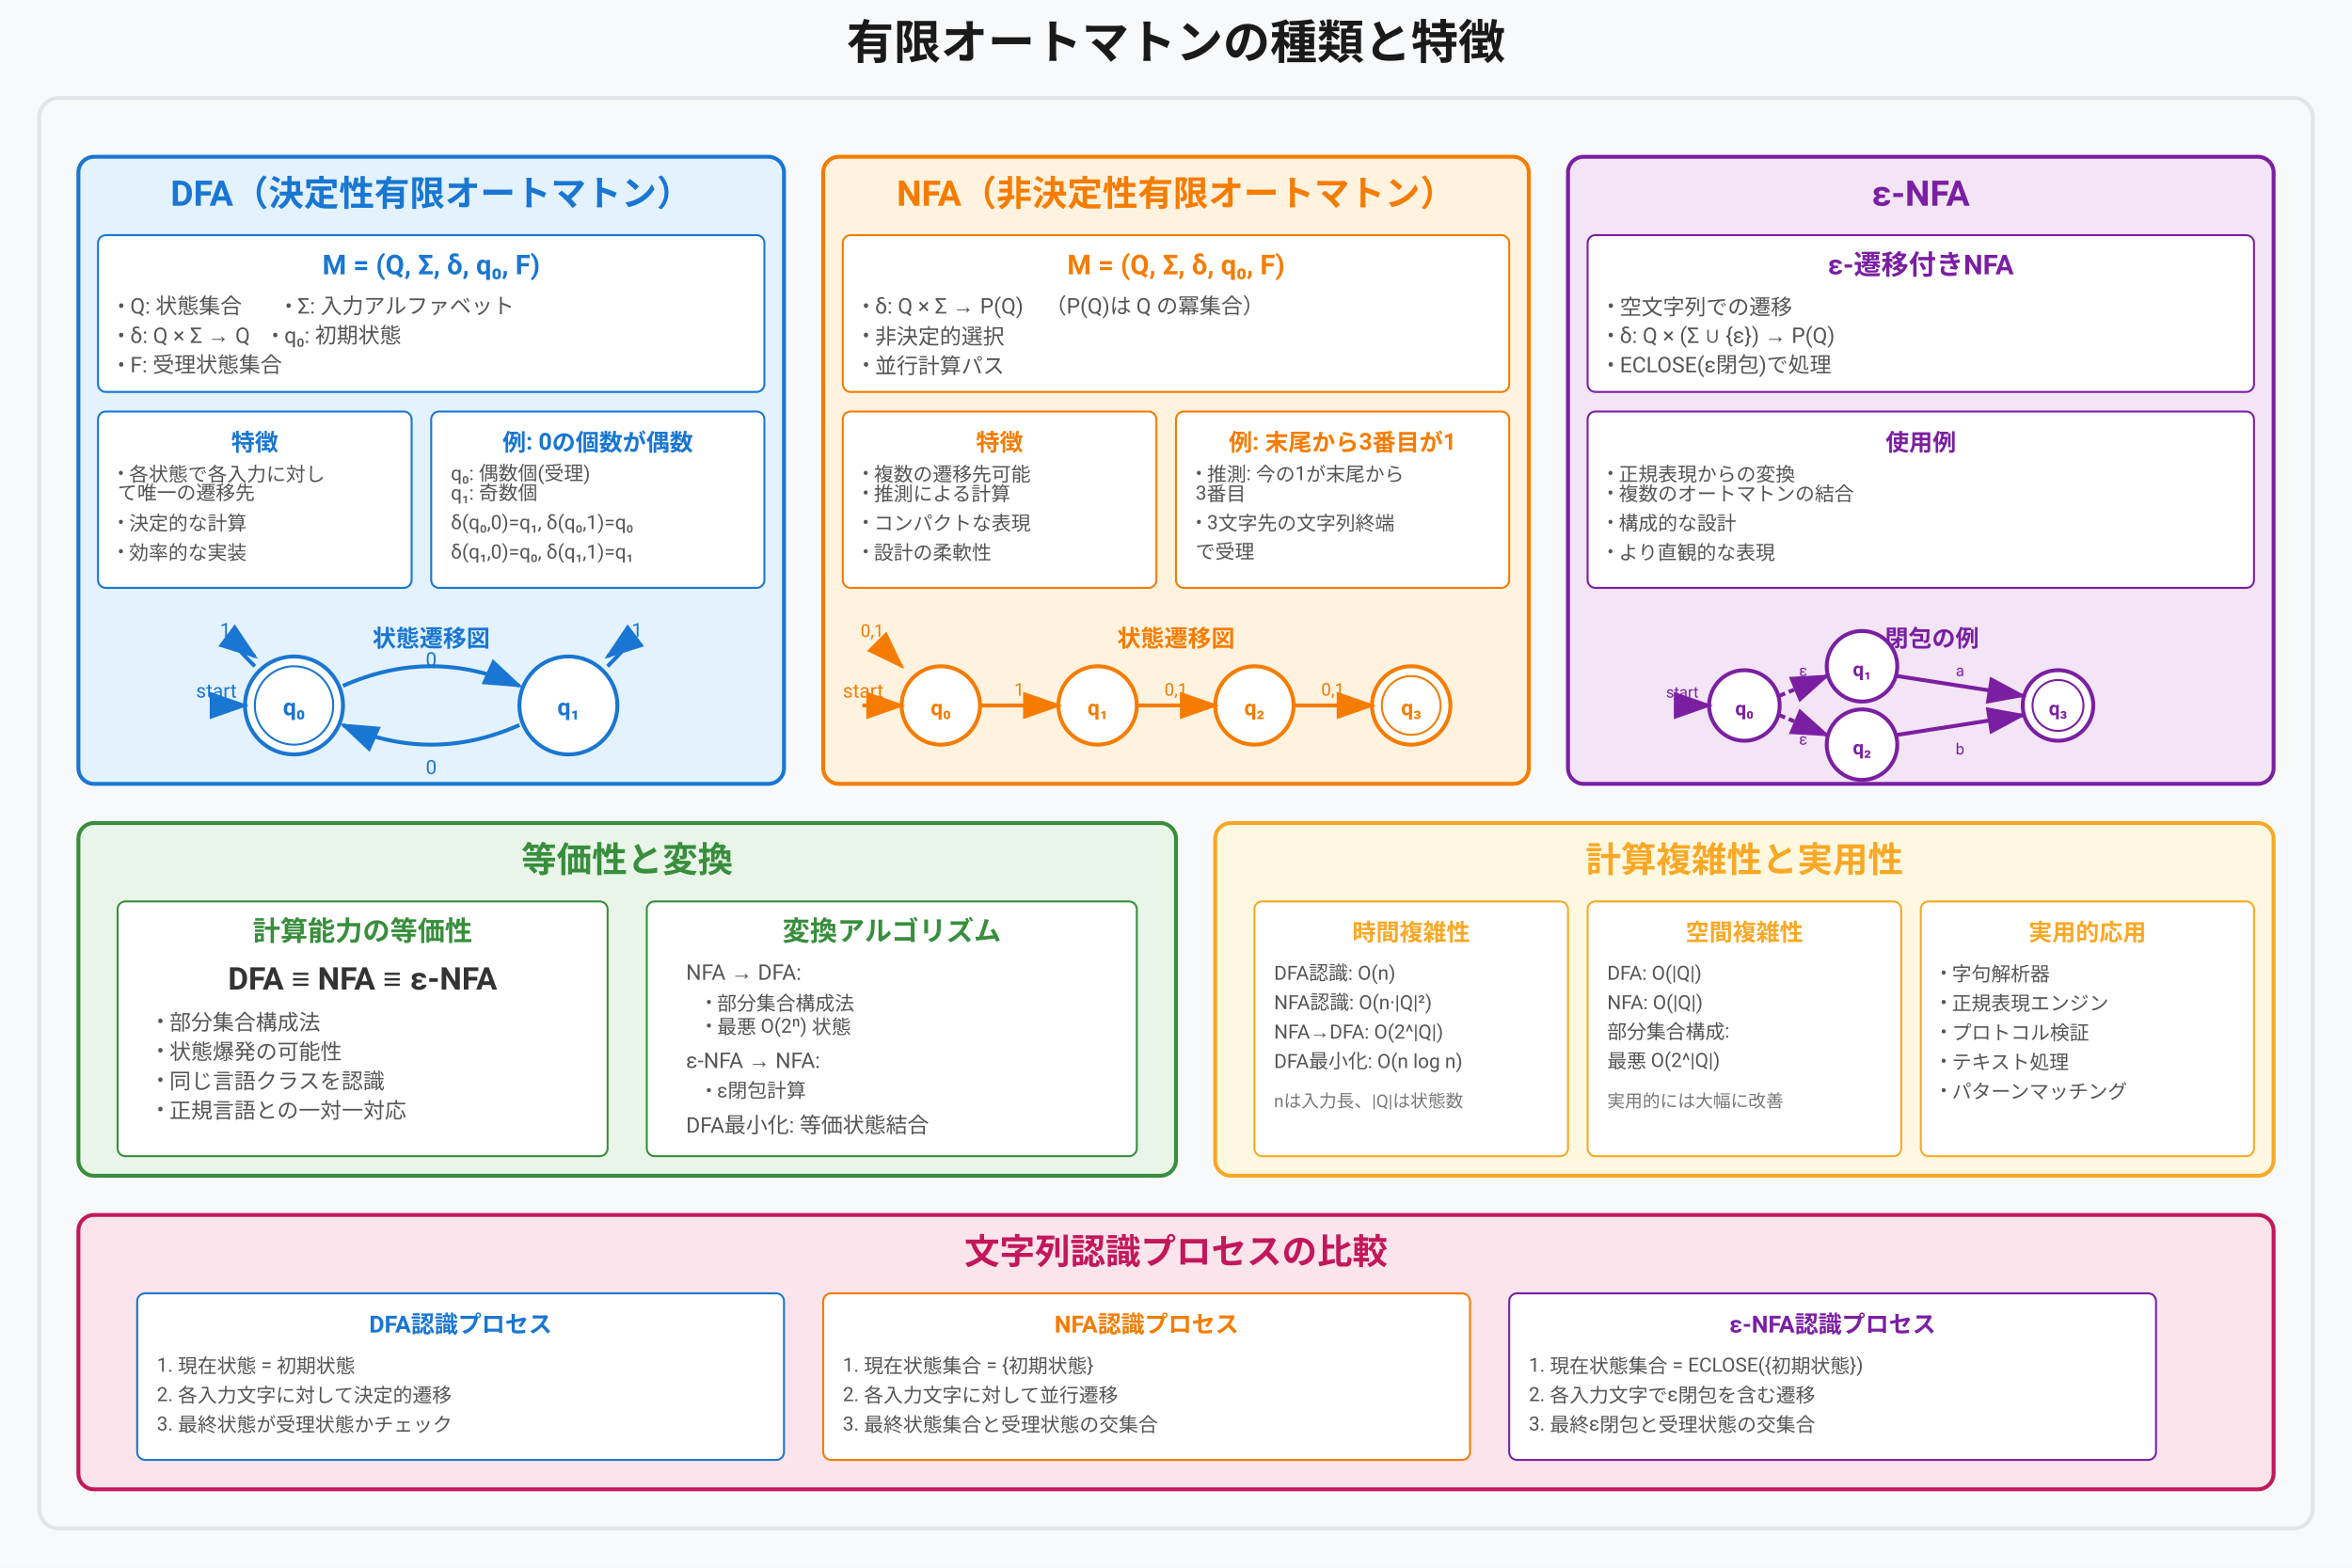
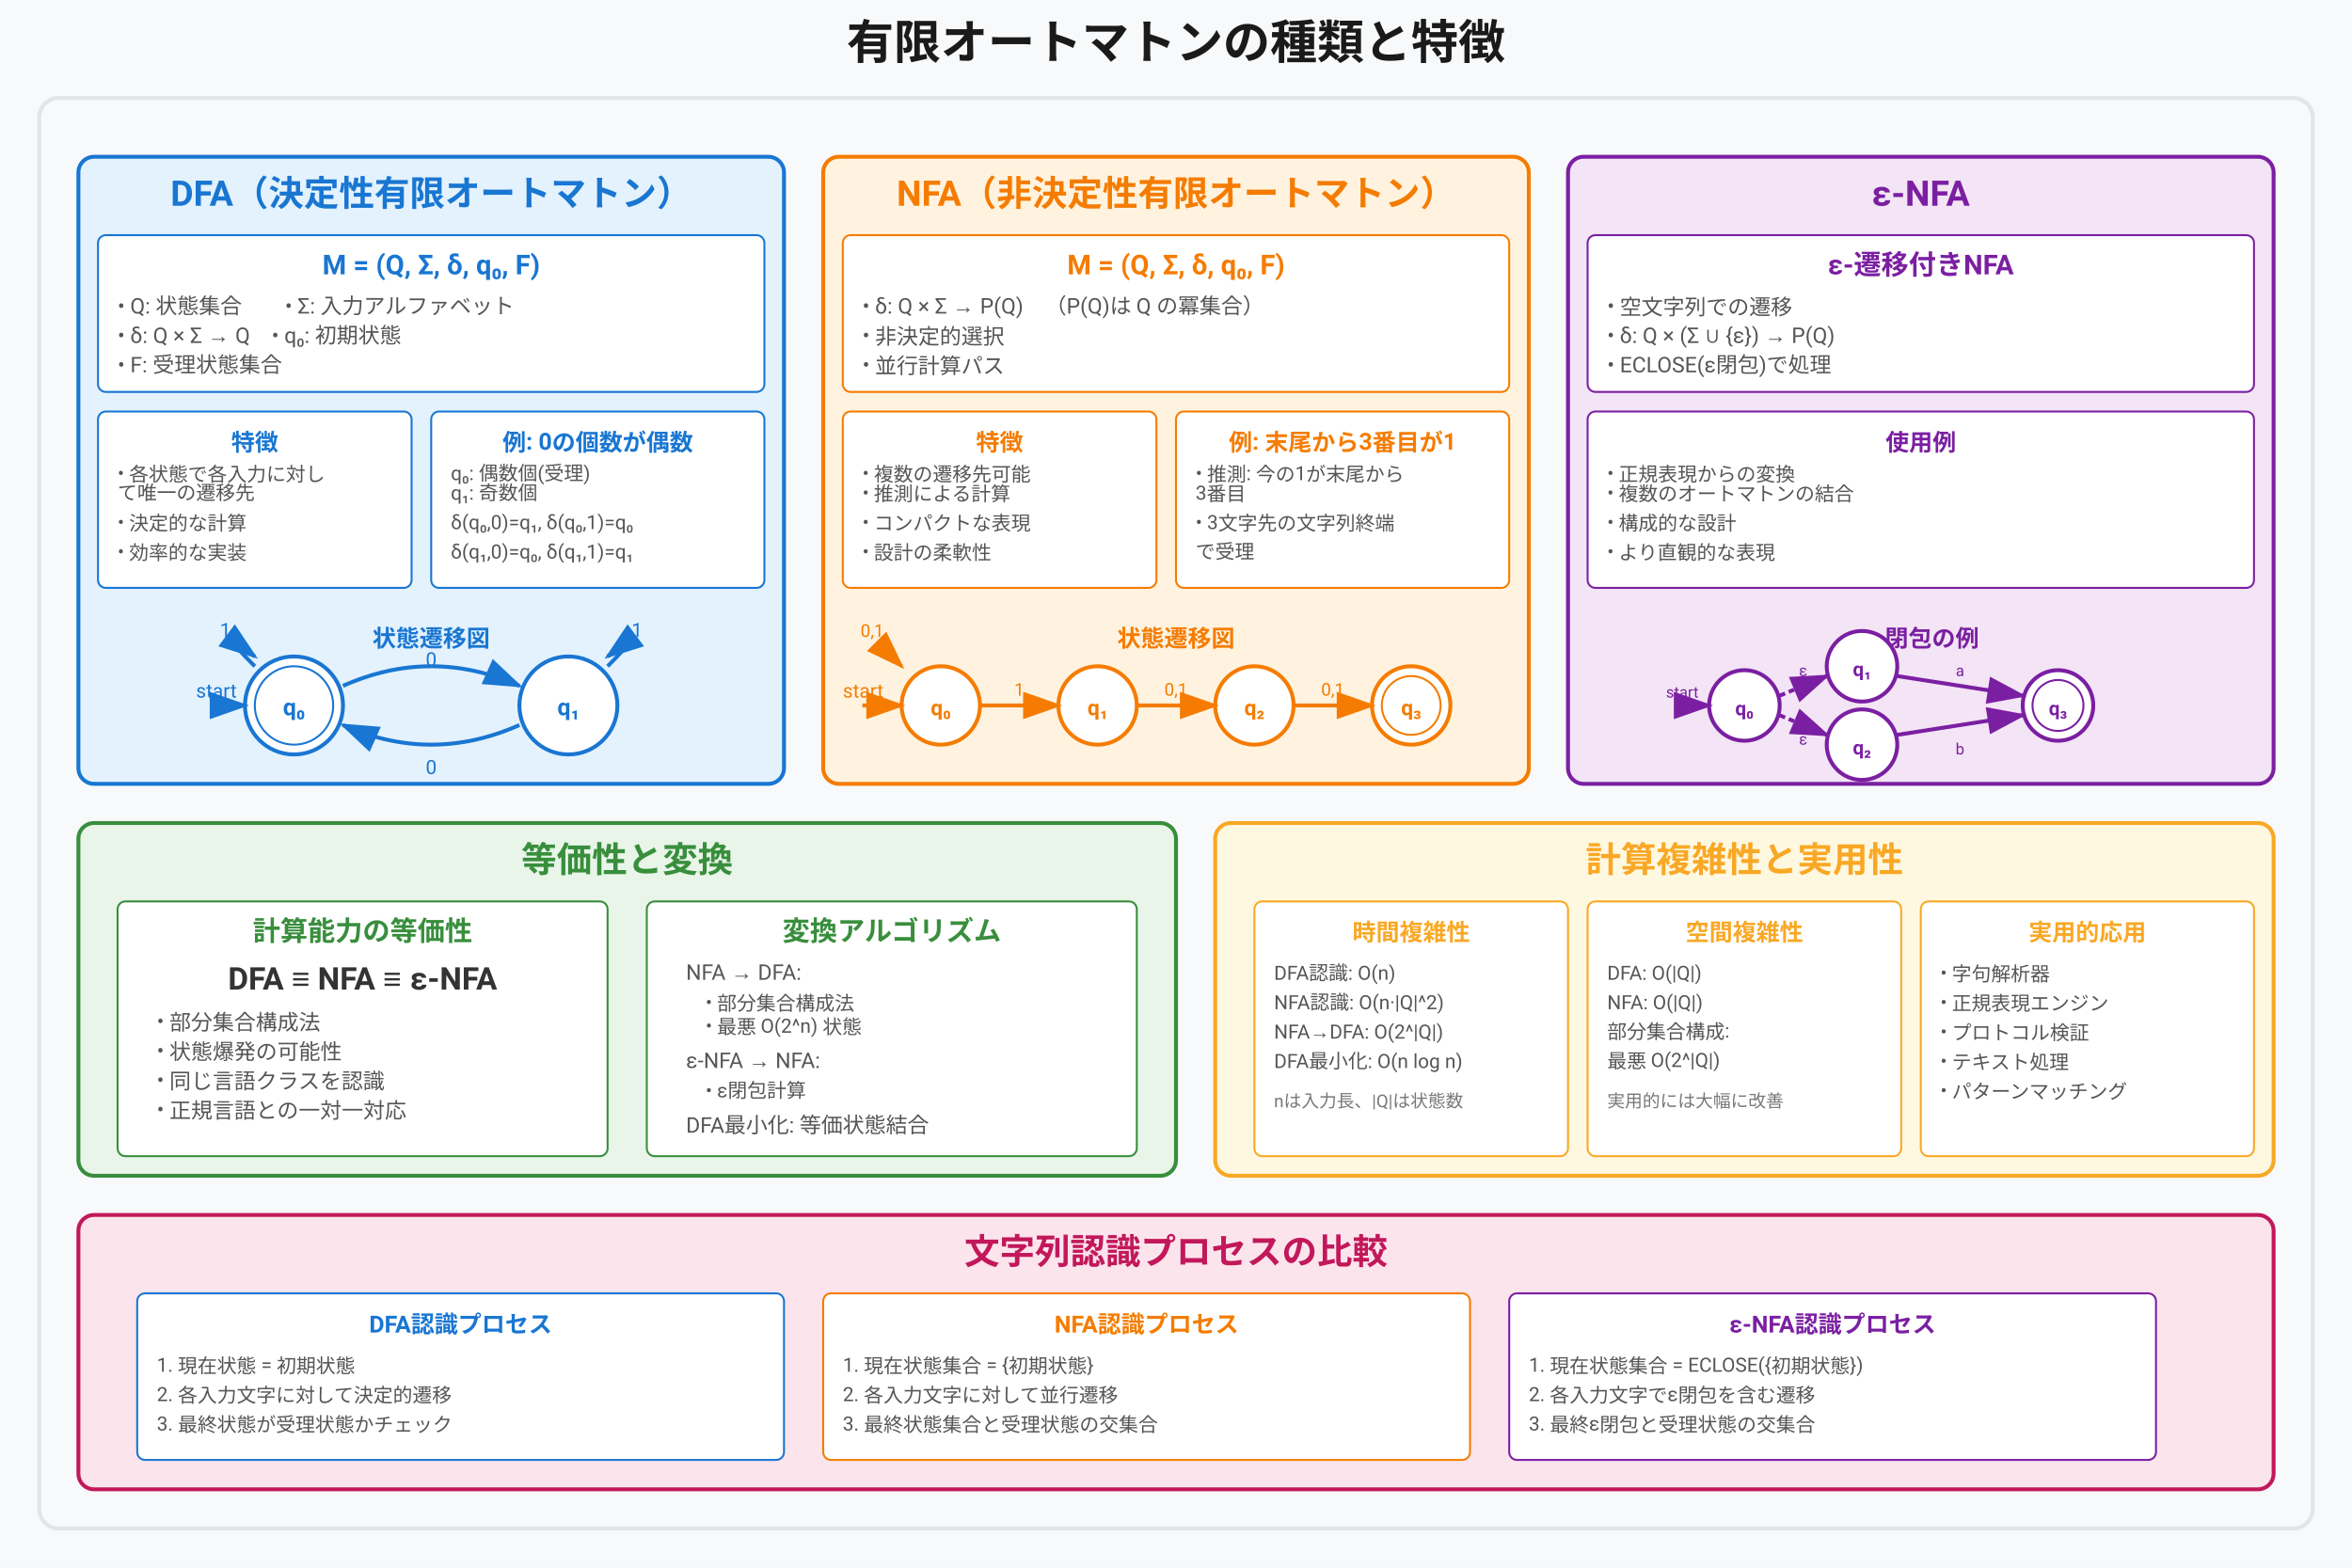
<svg xmlns="http://www.w3.org/2000/svg" width="1200" height="800" viewBox="0 0 1200 800">
  <rect width="1200" height="800" fill="#f8f9fa" />
  <text x="600" y="30" text-anchor="middle" font-family="-apple-system, BlinkMacSystemFont, 'Segoe UI', Roboto, 'Helvetica Neue', Arial, 'Noto Sans', sans-serif, 'Apple Color Emoji', 'Segoe UI Emoji', 'Segoe UI Symbol', 'Noto Color Emoji'" font-size="24" font-weight="bold" fill="#1a1a1a">有限オートマトンの種類と特徴</text>
  <rect x="20" y="50" width="1160" height="730" fill="none" stroke="#e1e5e9" stroke-width="2" rx="10" />
  <g id="dfa-section">
    <rect x="40" y="80" width="360" height="320" fill="#e3f2fd" stroke="#1976d2" stroke-width="2" rx="8" />
    <text x="220" y="105" text-anchor="middle" font-family="-apple-system, BlinkMacSystemFont, 'Segoe UI', Roboto, 'Helvetica Neue', Arial, 'Noto Sans', sans-serif, 'Apple Color Emoji', 'Segoe UI Emoji', 'Segoe UI Symbol', 'Noto Color Emoji'" font-size="18" font-weight="bold" fill="#1976d2">DFA（決定性有限オートマトン）</text>
    <rect x="50" y="120" width="340" height="80" fill="#ffffff" stroke="#1976d2" stroke-width="1" rx="4" />
    <text x="220" y="140" text-anchor="middle" font-family="-apple-system, BlinkMacSystemFont, 'Segoe UI', Roboto, 'Helvetica Neue', Arial, 'Noto Sans', sans-serif, 'Apple Color Emoji', 'Segoe UI Emoji', 'Segoe UI Symbol', 'Noto Color Emoji'" font-size="14" font-weight="bold" fill="#1976d2">M = (Q, Σ, δ, q₀, F)</text>
    <text x="60" y="160" font-family="-apple-system, BlinkMacSystemFont, 'Segoe UI', Roboto, 'Helvetica Neue', Arial, 'Noto Sans', sans-serif, 'Apple Color Emoji', 'Segoe UI Emoji', 'Segoe UI Symbol', 'Noto Color Emoji'" font-size="11" fill="#555">• Q: 状態集合　　• Σ: 入力アルファベット</text>
    <text x="60" y="175" font-family="-apple-system, BlinkMacSystemFont, 'Segoe UI', Roboto, 'Helvetica Neue', Arial, 'Noto Sans', sans-serif, 'Apple Color Emoji', 'Segoe UI Emoji', 'Segoe UI Symbol', 'Noto Color Emoji'" font-size="11" fill="#555">• δ: Q × Σ → Q　• q₀: 初期状態</text>
    <text x="60" y="190" font-family="-apple-system, BlinkMacSystemFont, 'Segoe UI', Roboto, 'Helvetica Neue', Arial, 'Noto Sans', sans-serif, 'Apple Color Emoji', 'Segoe UI Emoji', 'Segoe UI Symbol', 'Noto Color Emoji'" font-size="11" fill="#555">• F: 受理状態集合</text>
    <rect x="50" y="210" width="160" height="90" fill="#ffffff" stroke="#1976d2" stroke-width="1" rx="4" />
    <text x="130" y="230" text-anchor="middle" font-family="-apple-system, BlinkMacSystemFont, 'Segoe UI', Roboto, 'Helvetica Neue', Arial, 'Noto Sans', sans-serif, 'Apple Color Emoji', 'Segoe UI Emoji', 'Segoe UI Symbol', 'Noto Color Emoji'" font-size="12" font-weight="bold" fill="#1976d2">特徴</text>
    <text x="60" y="245" font-family="-apple-system, BlinkMacSystemFont, 'Segoe UI', Roboto, 'Helvetica Neue', Arial, 'Noto Sans', sans-serif, 'Apple Color Emoji', 'Segoe UI Emoji', 'Segoe UI Symbol', 'Noto Color Emoji'" font-size="10" fill="#555">• 各状態で各入力に対し</text>
    <text x="60" y="255" font-family="-apple-system, BlinkMacSystemFont, 'Segoe UI', Roboto, 'Helvetica Neue', Arial, 'Noto Sans', sans-serif, 'Apple Color Emoji', 'Segoe UI Emoji', 'Segoe UI Symbol', 'Noto Color Emoji'" font-size="10" fill="#555">　て唯一の遷移先</text>
    <text x="60" y="270" font-family="-apple-system, BlinkMacSystemFont, 'Segoe UI', Roboto, 'Helvetica Neue', Arial, 'Noto Sans', sans-serif, 'Apple Color Emoji', 'Segoe UI Emoji', 'Segoe UI Symbol', 'Noto Color Emoji'" font-size="10" fill="#555">• 決定的な計算</text>
    <text x="60" y="285" font-family="-apple-system, BlinkMacSystemFont, 'Segoe UI', Roboto, 'Helvetica Neue', Arial, 'Noto Sans', sans-serif, 'Apple Color Emoji', 'Segoe UI Emoji', 'Segoe UI Symbol', 'Noto Color Emoji'" font-size="10" fill="#555">• 効率的な実装</text>
    <rect x="220" y="210" width="170" height="90" fill="#ffffff" stroke="#1976d2" stroke-width="1" rx="4" />
    <text x="305" y="230" text-anchor="middle" font-family="-apple-system, BlinkMacSystemFont, 'Segoe UI', Roboto, 'Helvetica Neue', Arial, 'Noto Sans', sans-serif, 'Apple Color Emoji', 'Segoe UI Emoji', 'Segoe UI Symbol', 'Noto Color Emoji'" font-size="12" font-weight="bold" fill="#1976d2">例: 0の個数が偶数</text>
    <text x="230" y="245" font-family="-apple-system, BlinkMacSystemFont, 'Segoe UI', Roboto, 'Helvetica Neue', Arial, 'Noto Sans', sans-serif, 'Apple Color Emoji', 'Segoe UI Emoji', 'Segoe UI Symbol', 'Noto Color Emoji'" font-size="10" fill="#555">q₀: 偶数個(受理)</text>
    <text x="230" y="255" font-family="-apple-system, BlinkMacSystemFont, 'Segoe UI', Roboto, 'Helvetica Neue', Arial, 'Noto Sans', sans-serif, 'Apple Color Emoji', 'Segoe UI Emoji', 'Segoe UI Symbol', 'Noto Color Emoji'" font-size="10" fill="#555">q₁: 奇数個</text>
    <text x="230" y="270" font-family="-apple-system, BlinkMacSystemFont, 'Segoe UI', Roboto, 'Helvetica Neue', Arial, 'Noto Sans', sans-serif, 'Apple Color Emoji', 'Segoe UI Emoji', 'Segoe UI Symbol', 'Noto Color Emoji'" font-size="10" fill="#555">δ(q₀,0)=q₁, δ(q₀,1)=q₀</text>
    <text x="230" y="285" font-family="-apple-system, BlinkMacSystemFont, 'Segoe UI', Roboto, 'Helvetica Neue', Arial, 'Noto Sans', sans-serif, 'Apple Color Emoji', 'Segoe UI Emoji', 'Segoe UI Symbol', 'Noto Color Emoji'" font-size="10" fill="#555">δ(q₁,0)=q₀, δ(q₁,1)=q₁</text>
    <g id="dfa-visual">
      <text x="220" y="330" text-anchor="middle" font-family="-apple-system, BlinkMacSystemFont, 'Segoe UI', Roboto, 'Helvetica Neue', Arial, 'Noto Sans', sans-serif, 'Apple Color Emoji', 'Segoe UI Emoji', 'Segoe UI Symbol', 'Noto Color Emoji'" font-size="12" font-weight="bold" fill="#1976d2">状態遷移図</text>
      <circle cx="150" cy="360" r="25" fill="#ffffff" stroke="#1976d2" stroke-width="2" />
      <circle cx="150" cy="360" r="20" fill="none" stroke="#1976d2" stroke-width="1" />
      <text x="150" y="365" text-anchor="middle" font-family="-apple-system, BlinkMacSystemFont, 'Segoe UI', Roboto, 'Helvetica Neue', Arial, 'Noto Sans', sans-serif, 'Apple Color Emoji', 'Segoe UI Emoji', 'Segoe UI Symbol', 'Noto Color Emoji'" font-size="12" font-weight="bold" fill="#1976d2">q₀</text>
      <circle cx="290" cy="360" r="25" fill="#ffffff" stroke="#1976d2" stroke-width="2" />
      <text x="290" y="365" text-anchor="middle" font-family="-apple-system, BlinkMacSystemFont, 'Segoe UI', Roboto, 'Helvetica Neue', Arial, 'Noto Sans', sans-serif, 'Apple Color Emoji', 'Segoe UI Emoji', 'Segoe UI Symbol', 'Noto Color Emoji'" font-size="12" font-weight="bold" fill="#1976d2">q₁</text>
      <path d="M 175 350 Q 220 330 265 350" fill="none" stroke="#1976d2" stroke-width="2" marker-end="url(#arrowhead)" />
      <text x="220" y="340" text-anchor="middle" font-family="-apple-system, BlinkMacSystemFont, 'Segoe UI', Roboto, 'Helvetica Neue', Arial, 'Noto Sans', sans-serif, 'Apple Color Emoji', 'Segoe UI Emoji', 'Segoe UI Symbol', 'Noto Color Emoji'" font-size="10" fill="#1976d2">0</text>
      <path d="M 265 370 Q 220 390 175 370" fill="none" stroke="#1976d2" stroke-width="2" marker-end="url(#arrowhead)" />
      <text x="220" y="395" text-anchor="middle" font-family="-apple-system, BlinkMacSystemFont, 'Segoe UI', Roboto, 'Helvetica Neue', Arial, 'Noto Sans', sans-serif, 'Apple Color Emoji', 'Segoe UI Emoji', 'Segoe UI Symbol', 'Noto Color Emoji'" font-size="10" fill="#1976d2">0</text>
      <path d="M 130 340 Q 110 320 130 335" fill="none" stroke="#1976d2" stroke-width="2" marker-end="url(#arrowhead)" />
      <text x="115" y="325" text-anchor="middle" font-family="-apple-system, BlinkMacSystemFont, 'Segoe UI', Roboto, 'Helvetica Neue', Arial, 'Noto Sans', sans-serif, 'Apple Color Emoji', 'Segoe UI Emoji', 'Segoe UI Symbol', 'Noto Color Emoji'" font-size="10" fill="#1976d2">1</text>
      <path d="M 310 340 Q 330 320 310 335" fill="none" stroke="#1976d2" stroke-width="2" marker-end="url(#arrowhead)" />
      <text x="325" y="325" text-anchor="middle" font-family="-apple-system, BlinkMacSystemFont, 'Segoe UI', Roboto, 'Helvetica Neue', Arial, 'Noto Sans', sans-serif, 'Apple Color Emoji', 'Segoe UI Emoji', 'Segoe UI Symbol', 'Noto Color Emoji'" font-size="10" fill="#1976d2">1</text>
      <path d="M 110 360 L 125 360" fill="none" stroke="#1976d2" stroke-width="2" marker-end="url(#arrowhead)" />
      <text x="100" y="356" font-family="-apple-system, BlinkMacSystemFont, 'Segoe UI', Roboto, 'Helvetica Neue', Arial, 'Noto Sans', sans-serif, 'Apple Color Emoji', 'Segoe UI Emoji', 'Segoe UI Symbol', 'Noto Color Emoji'" font-size="10" fill="#1976d2">start</text>
    </g>
  </g>
  <g id="nfa-section">
    <rect x="420" y="80" width="360" height="320" fill="#fff3e0" stroke="#f57c00" stroke-width="2" rx="8" />
    <text x="600" y="105" text-anchor="middle" font-family="-apple-system, BlinkMacSystemFont, 'Segoe UI', Roboto, 'Helvetica Neue', Arial, 'Noto Sans', sans-serif, 'Apple Color Emoji', 'Segoe UI Emoji', 'Segoe UI Symbol', 'Noto Color Emoji'" font-size="18" font-weight="bold" fill="#f57c00">NFA（非決定性有限オートマトン）</text>
    <rect x="430" y="120" width="340" height="80" fill="#ffffff" stroke="#f57c00" stroke-width="1" rx="4" />
    <text x="600" y="140" text-anchor="middle" font-family="-apple-system, BlinkMacSystemFont, 'Segoe UI', Roboto, 'Helvetica Neue', Arial, 'Noto Sans', sans-serif, 'Apple Color Emoji', 'Segoe UI Emoji', 'Segoe UI Symbol', 'Noto Color Emoji'" font-size="14" font-weight="bold" fill="#f57c00">M = (Q, Σ, δ, q₀, F)</text>
    <text x="440" y="160" font-family="-apple-system, BlinkMacSystemFont, 'Segoe UI', Roboto, 'Helvetica Neue', Arial, 'Noto Sans', sans-serif, 'Apple Color Emoji', 'Segoe UI Emoji', 'Segoe UI Symbol', 'Noto Color Emoji'" font-size="11" fill="#555">• δ: Q × Σ → P(Q)　（P(Q)は Q の冪集合）</text>
    <text x="440" y="175" font-family="-apple-system, BlinkMacSystemFont, 'Segoe UI', Roboto, 'Helvetica Neue', Arial, 'Noto Sans', sans-serif, 'Apple Color Emoji', 'Segoe UI Emoji', 'Segoe UI Symbol', 'Noto Color Emoji'" font-size="11" fill="#555">• 非決定的選択</text>
    <text x="440" y="190" font-family="-apple-system, BlinkMacSystemFont, 'Segoe UI', Roboto, 'Helvetica Neue', Arial, 'Noto Sans', sans-serif, 'Apple Color Emoji', 'Segoe UI Emoji', 'Segoe UI Symbol', 'Noto Color Emoji'" font-size="11" fill="#555">• 並行計算パス</text>
    <rect x="430" y="210" width="160" height="90" fill="#ffffff" stroke="#f57c00" stroke-width="1" rx="4" />
    <text x="510" y="230" text-anchor="middle" font-family="-apple-system, BlinkMacSystemFont, 'Segoe UI', Roboto, 'Helvetica Neue', Arial, 'Noto Sans', sans-serif, 'Apple Color Emoji', 'Segoe UI Emoji', 'Segoe UI Symbol', 'Noto Color Emoji'" font-size="12" font-weight="bold" fill="#f57c00">特徴</text>
    <text x="440" y="245" font-family="-apple-system, BlinkMacSystemFont, 'Segoe UI', Roboto, 'Helvetica Neue', Arial, 'Noto Sans', sans-serif, 'Apple Color Emoji', 'Segoe UI Emoji', 'Segoe UI Symbol', 'Noto Color Emoji'" font-size="10" fill="#555">• 複数の遷移先可能</text>
    <text x="440" y="255" font-family="-apple-system, BlinkMacSystemFont, 'Segoe UI', Roboto, 'Helvetica Neue', Arial, 'Noto Sans', sans-serif, 'Apple Color Emoji', 'Segoe UI Emoji', 'Segoe UI Symbol', 'Noto Color Emoji'" font-size="10" fill="#555">• 推測による計算</text>
    <text x="440" y="270" font-family="-apple-system, BlinkMacSystemFont, 'Segoe UI', Roboto, 'Helvetica Neue', Arial, 'Noto Sans', sans-serif, 'Apple Color Emoji', 'Segoe UI Emoji', 'Segoe UI Symbol', 'Noto Color Emoji'" font-size="10" fill="#555">• コンパクトな表現</text>
    <text x="440" y="285" font-family="-apple-system, BlinkMacSystemFont, 'Segoe UI', Roboto, 'Helvetica Neue', Arial, 'Noto Sans', sans-serif, 'Apple Color Emoji', 'Segoe UI Emoji', 'Segoe UI Symbol', 'Noto Color Emoji'" font-size="10" fill="#555">• 設計の柔軟性</text>
    <rect x="600" y="210" width="170" height="90" fill="#ffffff" stroke="#f57c00" stroke-width="1" rx="4" />
    <text x="685" y="230" text-anchor="middle" font-family="-apple-system, BlinkMacSystemFont, 'Segoe UI', Roboto, 'Helvetica Neue', Arial, 'Noto Sans', sans-serif, 'Apple Color Emoji', 'Segoe UI Emoji', 'Segoe UI Symbol', 'Noto Color Emoji'" font-size="12" font-weight="bold" fill="#f57c00">例: 末尾から3番目が1</text>
    <text x="610" y="245" font-family="-apple-system, BlinkMacSystemFont, 'Segoe UI', Roboto, 'Helvetica Neue', Arial, 'Noto Sans', sans-serif, 'Apple Color Emoji', 'Segoe UI Emoji', 'Segoe UI Symbol', 'Noto Color Emoji'" font-size="10" fill="#555">• 推測: 今の1が末尾から</text>
    <text x="610" y="255" font-family="-apple-system, BlinkMacSystemFont, 'Segoe UI', Roboto, 'Helvetica Neue', Arial, 'Noto Sans', sans-serif, 'Apple Color Emoji', 'Segoe UI Emoji', 'Segoe UI Symbol', 'Noto Color Emoji'" font-size="10" fill="#555">　3番目</text>
    <text x="610" y="270" font-family="-apple-system, BlinkMacSystemFont, 'Segoe UI', Roboto, 'Helvetica Neue', Arial, 'Noto Sans', sans-serif, 'Apple Color Emoji', 'Segoe UI Emoji', 'Segoe UI Symbol', 'Noto Color Emoji'" font-size="10" fill="#555">• 3文字先の文字列終端</text>
    <text x="610" y="285" font-family="-apple-system, BlinkMacSystemFont, 'Segoe UI', Roboto, 'Helvetica Neue', Arial, 'Noto Sans', sans-serif, 'Apple Color Emoji', 'Segoe UI Emoji', 'Segoe UI Symbol', 'Noto Color Emoji'" font-size="10" fill="#555">　で受理</text>
    <g id="nfa-visual">
      <text x="600" y="330" text-anchor="middle" font-family="-apple-system, BlinkMacSystemFont, 'Segoe UI', Roboto, 'Helvetica Neue', Arial, 'Noto Sans', sans-serif, 'Apple Color Emoji', 'Segoe UI Emoji', 'Segoe UI Symbol', 'Noto Color Emoji'" font-size="12" font-weight="bold" fill="#f57c00">状態遷移図</text>
      <circle cx="480" cy="360" r="20" fill="#ffffff" stroke="#f57c00" stroke-width="2" />
      <text x="480" y="365" text-anchor="middle" font-family="-apple-system, BlinkMacSystemFont, 'Segoe UI', Roboto, 'Helvetica Neue', Arial, 'Noto Sans', sans-serif, 'Apple Color Emoji', 'Segoe UI Emoji', 'Segoe UI Symbol', 'Noto Color Emoji'" font-size="11" font-weight="bold" fill="#f57c00">q₀</text>
      <circle cx="560" cy="360" r="20" fill="#ffffff" stroke="#f57c00" stroke-width="2" />
      <text x="560" y="365" text-anchor="middle" font-family="-apple-system, BlinkMacSystemFont, 'Segoe UI', Roboto, 'Helvetica Neue', Arial, 'Noto Sans', sans-serif, 'Apple Color Emoji', 'Segoe UI Emoji', 'Segoe UI Symbol', 'Noto Color Emoji'" font-size="11" font-weight="bold" fill="#f57c00">q₁</text>
      <circle cx="640" cy="360" r="20" fill="#ffffff" stroke="#f57c00" stroke-width="2" />
      <text x="640" y="365" text-anchor="middle" font-family="-apple-system, BlinkMacSystemFont, 'Segoe UI', Roboto, 'Helvetica Neue', Arial, 'Noto Sans', sans-serif, 'Apple Color Emoji', 'Segoe UI Emoji', 'Segoe UI Symbol', 'Noto Color Emoji'" font-size="11" font-weight="bold" fill="#f57c00">q₂</text>
      <circle cx="720" cy="360" r="20" fill="#ffffff" stroke="#f57c00" stroke-width="2" />
      <circle cx="720" cy="360" r="15" fill="none" stroke="#f57c00" stroke-width="1" />
      <text x="720" y="365" text-anchor="middle" font-family="-apple-system, BlinkMacSystemFont, 'Segoe UI', Roboto, 'Helvetica Neue', Arial, 'Noto Sans', sans-serif, 'Apple Color Emoji', 'Segoe UI Emoji', 'Segoe UI Symbol', 'Noto Color Emoji'" font-size="11" font-weight="bold" fill="#f57c00">q₃</text>
      <path d="M 500 360 L 540 360" fill="none" stroke="#f57c00" stroke-width="2" marker-end="url(#arrowhead-orange)" />
      <text x="520" y="355" text-anchor="middle" font-family="-apple-system, BlinkMacSystemFont, 'Segoe UI', Roboto, 'Helvetica Neue', Arial, 'Noto Sans', sans-serif, 'Apple Color Emoji', 'Segoe UI Emoji', 'Segoe UI Symbol', 'Noto Color Emoji'" font-size="9" fill="#f57c00">1</text>
      <path d="M 580 360 L 620 360" fill="none" stroke="#f57c00" stroke-width="2" marker-end="url(#arrowhead-orange)" />
      <text x="600" y="355" text-anchor="middle" font-family="-apple-system, BlinkMacSystemFont, 'Segoe UI', Roboto, 'Helvetica Neue', Arial, 'Noto Sans', sans-serif, 'Apple Color Emoji', 'Segoe UI Emoji', 'Segoe UI Symbol', 'Noto Color Emoji'" font-size="9" fill="#f57c00">0,1</text>
      <path d="M 660 360 L 700 360" fill="none" stroke="#f57c00" stroke-width="2" marker-end="url(#arrowhead-orange)" />
      <text x="680" y="355" text-anchor="middle" font-family="-apple-system, BlinkMacSystemFont, 'Segoe UI', Roboto, 'Helvetica Neue', Arial, 'Noto Sans', sans-serif, 'Apple Color Emoji', 'Segoe UI Emoji', 'Segoe UI Symbol', 'Noto Color Emoji'" font-size="9" fill="#f57c00">0,1</text>
      <path d="M 460 340 Q 440 320 460 340" fill="none" stroke="#f57c00" stroke-width="2" marker-end="url(#arrowhead-orange)" />
      <text x="445" y="325" text-anchor="middle" font-family="-apple-system, BlinkMacSystemFont, 'Segoe UI', Roboto, 'Helvetica Neue', Arial, 'Noto Sans', sans-serif, 'Apple Color Emoji', 'Segoe UI Emoji', 'Segoe UI Symbol', 'Noto Color Emoji'" font-size="9" fill="#f57c00">0,1</text>
      <path d="M 440 360 L 460 360" fill="none" stroke="#f57c00" stroke-width="2" marker-end="url(#arrowhead-orange)" />
      <text x="430" y="356" font-family="-apple-system, BlinkMacSystemFont, 'Segoe UI', Roboto, 'Helvetica Neue', Arial, 'Noto Sans', sans-serif, 'Apple Color Emoji', 'Segoe UI Emoji', 'Segoe UI Symbol', 'Noto Color Emoji'" font-size="10" fill="#f57c00">start</text>
    </g>
  </g>
  <g id="epsilon-nfa-section">
    <rect x="800" y="80" width="360" height="320" fill="#f3e5f5" stroke="#7b1fa2" stroke-width="2" rx="8" />
    <text x="980" y="105" text-anchor="middle" font-family="-apple-system, BlinkMacSystemFont, 'Segoe UI', Roboto, 'Helvetica Neue', Arial, 'Noto Sans', sans-serif, 'Apple Color Emoji', 'Segoe UI Emoji', 'Segoe UI Symbol', 'Noto Color Emoji'" font-size="18" font-weight="bold" fill="#7b1fa2">ε-NFA</text>
    <rect x="810" y="120" width="340" height="80" fill="#ffffff" stroke="#7b1fa2" stroke-width="1" rx="4" />
    <text x="980" y="140" text-anchor="middle" font-family="-apple-system, BlinkMacSystemFont, 'Segoe UI', Roboto, 'Helvetica Neue', Arial, 'Noto Sans', sans-serif, 'Apple Color Emoji', 'Segoe UI Emoji', 'Segoe UI Symbol', 'Noto Color Emoji'" font-size="14" font-weight="bold" fill="#7b1fa2">ε-遷移付きNFA</text>
    <text x="820" y="160" font-family="-apple-system, BlinkMacSystemFont, 'Segoe UI', Roboto, 'Helvetica Neue', Arial, 'Noto Sans', sans-serif, 'Apple Color Emoji', 'Segoe UI Emoji', 'Segoe UI Symbol', 'Noto Color Emoji'" font-size="11" fill="#555">• 空文字列での遷移</text>
    <text x="820" y="175" font-family="-apple-system, BlinkMacSystemFont, 'Segoe UI', Roboto, 'Helvetica Neue', Arial, 'Noto Sans', sans-serif, 'Apple Color Emoji', 'Segoe UI Emoji', 'Segoe UI Symbol', 'Noto Color Emoji'" font-size="11" fill="#555">• δ: Q × (Σ ∪ {ε}) → P(Q)</text>
    <text x="820" y="190" font-family="-apple-system, BlinkMacSystemFont, 'Segoe UI', Roboto, 'Helvetica Neue', Arial, 'Noto Sans', sans-serif, 'Apple Color Emoji', 'Segoe UI Emoji', 'Segoe UI Symbol', 'Noto Color Emoji'" font-size="11" fill="#555">• ECLOSE(ε閉包)で処理</text>
    <rect x="810" y="210" width="340" height="90" fill="#ffffff" stroke="#7b1fa2" stroke-width="1" rx="4" />
    <text x="980" y="230" text-anchor="middle" font-family="-apple-system, BlinkMacSystemFont, 'Segoe UI', Roboto, 'Helvetica Neue', Arial, 'Noto Sans', sans-serif, 'Apple Color Emoji', 'Segoe UI Emoji', 'Segoe UI Symbol', 'Noto Color Emoji'" font-size="12" font-weight="bold" fill="#7b1fa2">使用例</text>
    <text x="820" y="245" font-family="-apple-system, BlinkMacSystemFont, 'Segoe UI', Roboto, 'Helvetica Neue', Arial, 'Noto Sans', sans-serif, 'Apple Color Emoji', 'Segoe UI Emoji', 'Segoe UI Symbol', 'Noto Color Emoji'" font-size="10" fill="#555">• 正規表現からの変換</text>
    <text x="820" y="255" font-family="-apple-system, BlinkMacSystemFont, 'Segoe UI', Roboto, 'Helvetica Neue', Arial, 'Noto Sans', sans-serif, 'Apple Color Emoji', 'Segoe UI Emoji', 'Segoe UI Symbol', 'Noto Color Emoji'" font-size="10" fill="#555">• 複数のオートマトンの結合</text>
    <text x="820" y="270" font-family="-apple-system, BlinkMacSystemFont, 'Segoe UI', Roboto, 'Helvetica Neue', Arial, 'Noto Sans', sans-serif, 'Apple Color Emoji', 'Segoe UI Emoji', 'Segoe UI Symbol', 'Noto Color Emoji'" font-size="10" fill="#555">• 構成的な設計</text>
    <text x="820" y="285" font-family="-apple-system, BlinkMacSystemFont, 'Segoe UI', Roboto, 'Helvetica Neue', Arial, 'Noto Sans', sans-serif, 'Apple Color Emoji', 'Segoe UI Emoji', 'Segoe UI Symbol', 'Noto Color Emoji'" font-size="10" fill="#555">• より直観的な表現</text>
    <g id="epsilon-closure">
      <text x="980" y="330" text-anchor="middle" font-family="-apple-system, BlinkMacSystemFont, 'Segoe UI', Roboto, 'Helvetica Neue', Arial, 'Noto Sans', sans-serif, 'Apple Color Emoji', 'Segoe UI Emoji', 'Segoe UI Symbol', 'Noto Color Emoji'" font-size="12" font-weight="bold" fill="#7b1fa2">ε-閉包の例</text>
      <circle cx="890" cy="360" r="18" fill="#ffffff" stroke="#7b1fa2" stroke-width="2" />
      <text x="890" y="365" text-anchor="middle" font-family="-apple-system, BlinkMacSystemFont, 'Segoe UI', Roboto, 'Helvetica Neue', Arial, 'Noto Sans', sans-serif, 'Apple Color Emoji', 'Segoe UI Emoji', 'Segoe UI Symbol', 'Noto Color Emoji'" font-size="10" font-weight="bold" fill="#7b1fa2">q₀</text>
      <circle cx="950" cy="340" r="18" fill="#ffffff" stroke="#7b1fa2" stroke-width="2" />
      <text x="950" y="345" text-anchor="middle" font-family="-apple-system, BlinkMacSystemFont, 'Segoe UI', Roboto, 'Helvetica Neue', Arial, 'Noto Sans', sans-serif, 'Apple Color Emoji', 'Segoe UI Emoji', 'Segoe UI Symbol', 'Noto Color Emoji'" font-size="10" font-weight="bold" fill="#7b1fa2">q₁</text>
      <circle cx="950" cy="380" r="18" fill="#ffffff" stroke="#7b1fa2" stroke-width="2" />
      <text x="950" y="385" text-anchor="middle" font-family="-apple-system, BlinkMacSystemFont, 'Segoe UI', Roboto, 'Helvetica Neue', Arial, 'Noto Sans', sans-serif, 'Apple Color Emoji', 'Segoe UI Emoji', 'Segoe UI Symbol', 'Noto Color Emoji'" font-size="10" font-weight="bold" fill="#7b1fa2">q₂</text>
      <circle cx="1050" cy="360" r="18" fill="#ffffff" stroke="#7b1fa2" stroke-width="2" />
      <circle cx="1050" cy="360" r="13" fill="none" stroke="#7b1fa2" stroke-width="1" />
      <text x="1050" y="365" text-anchor="middle" font-family="-apple-system, BlinkMacSystemFont, 'Segoe UI', Roboto, 'Helvetica Neue', Arial, 'Noto Sans', sans-serif, 'Apple Color Emoji', 'Segoe UI Emoji', 'Segoe UI Symbol', 'Noto Color Emoji'" font-size="10" font-weight="bold" fill="#7b1fa2">q₃</text>
      <path d="M 908 355 L 932 345" fill="none" stroke="#7b1fa2" stroke-width="2" stroke-dasharray="3,2" marker-end="url(#arrowhead-purple)" />
      <text x="920" y="345" text-anchor="middle" font-family="-apple-system, BlinkMacSystemFont, 'Segoe UI', Roboto, 'Helvetica Neue', Arial, 'Noto Sans', sans-serif, 'Apple Color Emoji', 'Segoe UI Emoji', 'Segoe UI Symbol', 'Noto Color Emoji'" font-size="8" fill="#7b1fa2">ε</text>
      <path d="M 908 365 L 932 375" fill="none" stroke="#7b1fa2" stroke-width="2" stroke-dasharray="3,2" marker-end="url(#arrowhead-purple)" />
      <text x="920" y="380" text-anchor="middle" font-family="-apple-system, BlinkMacSystemFont, 'Segoe UI', Roboto, 'Helvetica Neue', Arial, 'Noto Sans', sans-serif, 'Apple Color Emoji', 'Segoe UI Emoji', 'Segoe UI Symbol', 'Noto Color Emoji'" font-size="8" fill="#7b1fa2">ε</text>
      <path d="M 968 345 L 1032 355" fill="none" stroke="#7b1fa2" stroke-width="2" marker-end="url(#arrowhead-purple)" />
      <text x="1000" y="345" text-anchor="middle" font-family="-apple-system, BlinkMacSystemFont, 'Segoe UI', Roboto, 'Helvetica Neue', Arial, 'Noto Sans', sans-serif, 'Apple Color Emoji', 'Segoe UI Emoji', 'Segoe UI Symbol', 'Noto Color Emoji'" font-size="8" fill="#7b1fa2">a</text>
      <path d="M 968 375 L 1032 365" fill="none" stroke="#7b1fa2" stroke-width="2" marker-end="url(#arrowhead-purple)" />
      <text x="1000" y="385" text-anchor="middle" font-family="-apple-system, BlinkMacSystemFont, 'Segoe UI', Roboto, 'Helvetica Neue', Arial, 'Noto Sans', sans-serif, 'Apple Color Emoji', 'Segoe UI Emoji', 'Segoe UI Symbol', 'Noto Color Emoji'" font-size="8" fill="#7b1fa2">b</text>
      <path d="M 860 360 L 872 360" fill="none" stroke="#7b1fa2" stroke-width="2" marker-end="url(#arrowhead-purple)" />
      <text x="850" y="356" font-family="-apple-system, BlinkMacSystemFont, 'Segoe UI', Roboto, 'Helvetica Neue', Arial, 'Noto Sans', sans-serif, 'Apple Color Emoji', 'Segoe UI Emoji', 'Segoe UI Symbol', 'Noto Color Emoji'" font-size="8" fill="#7b1fa2">start</text>
    </g>
  </g>
  <g id="equivalence-section">
    <rect x="40" y="420" width="560" height="180" fill="#e8f5e8" stroke="#388e3c" stroke-width="2" rx="8" />
    <text x="320" y="445" text-anchor="middle" font-family="-apple-system, BlinkMacSystemFont, 'Segoe UI', Roboto, 'Helvetica Neue', Arial, 'Noto Sans', sans-serif, 'Apple Color Emoji', 'Segoe UI Emoji', 'Segoe UI Symbol', 'Noto Color Emoji'" font-size="18" font-weight="bold" fill="#388e3c">等価性と変換</text>
    <rect x="60" y="460" width="250" height="130" fill="#ffffff" stroke="#388e3c" stroke-width="1" rx="4" />
    <text x="185" y="480" text-anchor="middle" font-family="-apple-system, BlinkMacSystemFont, 'Segoe UI', Roboto, 'Helvetica Neue', Arial, 'Noto Sans', sans-serif, 'Apple Color Emoji', 'Segoe UI Emoji', 'Segoe UI Symbol', 'Noto Color Emoji'" font-size="14" font-weight="bold" fill="#388e3c">計算能力の等価性</text>
    <text x="185" y="505" text-anchor="middle" font-family="-apple-system, BlinkMacSystemFont, 'Segoe UI', Roboto, 'Helvetica Neue', Arial, 'Noto Sans', sans-serif, 'Apple Color Emoji', 'Segoe UI Emoji', 'Segoe UI Symbol', 'Noto Color Emoji'" font-size="16" font-weight="bold" fill="#333">DFA ≡ NFA ≡ ε-NFA</text>
    <text x="80" y="525" font-family="-apple-system, BlinkMacSystemFont, 'Segoe UI', Roboto, 'Helvetica Neue', Arial, 'Noto Sans', sans-serif, 'Apple Color Emoji', 'Segoe UI Emoji', 'Segoe UI Symbol', 'Noto Color Emoji'" font-size="11" fill="#555">• 部分集合構成法</text>
    <text x="80" y="540" font-family="-apple-system, BlinkMacSystemFont, 'Segoe UI', Roboto, 'Helvetica Neue', Arial, 'Noto Sans', sans-serif, 'Apple Color Emoji', 'Segoe UI Emoji', 'Segoe UI Symbol', 'Noto Color Emoji'" font-size="11" fill="#555">• 状態爆発の可能性</text>
    <text x="80" y="555" font-family="-apple-system, BlinkMacSystemFont, 'Segoe UI', Roboto, 'Helvetica Neue', Arial, 'Noto Sans', sans-serif, 'Apple Color Emoji', 'Segoe UI Emoji', 'Segoe UI Symbol', 'Noto Color Emoji'" font-size="11" fill="#555">• 同じ言語クラスを認識</text>
    <text x="80" y="570" font-family="-apple-system, BlinkMacSystemFont, 'Segoe UI', Roboto, 'Helvetica Neue', Arial, 'Noto Sans', sans-serif, 'Apple Color Emoji', 'Segoe UI Emoji', 'Segoe UI Symbol', 'Noto Color Emoji'" font-size="11" fill="#555">• 正規言語との一対一対応</text>
    <rect x="330" y="460" width="250" height="130" fill="#ffffff" stroke="#388e3c" stroke-width="1" rx="4" />
    <text x="455" y="480" text-anchor="middle" font-family="-apple-system, BlinkMacSystemFont, 'Segoe UI', Roboto, 'Helvetica Neue', Arial, 'Noto Sans', sans-serif, 'Apple Color Emoji', 'Segoe UI Emoji', 'Segoe UI Symbol', 'Noto Color Emoji'" font-size="14" font-weight="bold" fill="#388e3c">変換アルゴリズム</text>
    <text x="350" y="500" font-family="-apple-system, BlinkMacSystemFont, 'Segoe UI', Roboto, 'Helvetica Neue', Arial, 'Noto Sans', sans-serif, 'Apple Color Emoji', 'Segoe UI Emoji', 'Segoe UI Symbol', 'Noto Color Emoji'" font-size="11" fill="#555">NFA → DFA:</text>
    <text x="360" y="515" font-family="-apple-system, BlinkMacSystemFont, 'Segoe UI', Roboto, 'Helvetica Neue', Arial, 'Noto Sans', sans-serif, 'Apple Color Emoji', 'Segoe UI Emoji', 'Segoe UI Symbol', 'Noto Color Emoji'" font-size="10" fill="#555">• 部分集合構成法</text>
-     <text x="360" y="527" font-family="-apple-system, BlinkMacSystemFont, 'Segoe UI', Roboto, 'Helvetica Neue', Arial, 'Noto Sans', sans-serif, 'Apple Color Emoji', 'Segoe UI Emoji', 'Segoe UI Symbol', 'Noto Color Emoji'" font-size="10" fill="#555">• 最悪 O(2ⁿ) 状態</text>
+     <text x="360" y="527" font-family="-apple-system, BlinkMacSystemFont, 'Segoe UI', Roboto, 'Helvetica Neue', Arial, 'Noto Sans', sans-serif, 'Apple Color Emoji', 'Segoe UI Emoji', 'Segoe UI Symbol', 'Noto Color Emoji'" font-size="10" fill="#555">• 最悪 O(2^n) 状態</text>
    <text x="350" y="545" font-family="-apple-system, BlinkMacSystemFont, 'Segoe UI', Roboto, 'Helvetica Neue', Arial, 'Noto Sans', sans-serif, 'Apple Color Emoji', 'Segoe UI Emoji', 'Segoe UI Symbol', 'Noto Color Emoji'" font-size="11" fill="#555">ε-NFA → NFA:</text>
    <text x="360" y="560" font-family="-apple-system, BlinkMacSystemFont, 'Segoe UI', Roboto, 'Helvetica Neue', Arial, 'Noto Sans', sans-serif, 'Apple Color Emoji', 'Segoe UI Emoji', 'Segoe UI Symbol', 'Noto Color Emoji'" font-size="10" fill="#555">• ε閉包計算</text>
    <text x="350" y="578" font-family="-apple-system, BlinkMacSystemFont, 'Segoe UI', Roboto, 'Helvetica Neue', Arial, 'Noto Sans', sans-serif, 'Apple Color Emoji', 'Segoe UI Emoji', 'Segoe UI Symbol', 'Noto Color Emoji'" font-size="11" fill="#555">DFA最小化: 等価状態結合</text>
  </g>
  <g id="complexity-section">
    <rect x="620" y="420" width="540" height="180" fill="#fff8e1" stroke="#f9a825" stroke-width="2" rx="8" />
    <text x="890" y="445" text-anchor="middle" font-family="-apple-system, BlinkMacSystemFont, 'Segoe UI', Roboto, 'Helvetica Neue', Arial, 'Noto Sans', sans-serif, 'Apple Color Emoji', 'Segoe UI Emoji', 'Segoe UI Symbol', 'Noto Color Emoji'" font-size="18" font-weight="bold" fill="#f9a825">計算複雑性と実用性</text>
    <rect x="640" y="460" width="160" height="130" fill="#ffffff" stroke="#f9a825" stroke-width="1" rx="4" />
    <text x="720" y="480" text-anchor="middle" font-family="-apple-system, BlinkMacSystemFont, 'Segoe UI', Roboto, 'Helvetica Neue', Arial, 'Noto Sans', sans-serif, 'Apple Color Emoji', 'Segoe UI Emoji', 'Segoe UI Symbol', 'Noto Color Emoji'" font-size="12" font-weight="bold" fill="#f9a825">時間複雑性</text>
    <text x="650" y="500" font-family="-apple-system, BlinkMacSystemFont, 'Segoe UI', Roboto, 'Helvetica Neue', Arial, 'Noto Sans', sans-serif, 'Apple Color Emoji', 'Segoe UI Emoji', 'Segoe UI Symbol', 'Noto Color Emoji'" font-size="10" fill="#555">DFA認識: O(n)</text>
-     <text x="650" y="515" font-family="-apple-system, BlinkMacSystemFont, 'Segoe UI', Roboto, 'Helvetica Neue', Arial, 'Noto Sans', sans-serif, 'Apple Color Emoji', 'Segoe UI Emoji', 'Segoe UI Symbol', 'Noto Color Emoji'" font-size="10" fill="#555">NFA認識: O(n·|Q|²)</text>
+     <text x="650" y="515" font-family="-apple-system, BlinkMacSystemFont, 'Segoe UI', Roboto, 'Helvetica Neue', Arial, 'Noto Sans', sans-serif, 'Apple Color Emoji', 'Segoe UI Emoji', 'Segoe UI Symbol', 'Noto Color Emoji'" font-size="10" fill="#555">NFA認識: O(n·|Q|^2)</text>
    <text x="650" y="530" font-family="-apple-system, BlinkMacSystemFont, 'Segoe UI', Roboto, 'Helvetica Neue', Arial, 'Noto Sans', sans-serif, 'Apple Color Emoji', 'Segoe UI Emoji', 'Segoe UI Symbol', 'Noto Color Emoji'" font-size="10" fill="#555">NFA→DFA: O(2^|Q|)</text>
    <text x="650" y="545" font-family="-apple-system, BlinkMacSystemFont, 'Segoe UI', Roboto, 'Helvetica Neue', Arial, 'Noto Sans', sans-serif, 'Apple Color Emoji', 'Segoe UI Emoji', 'Segoe UI Symbol', 'Noto Color Emoji'" font-size="10" fill="#555">DFA最小化: O(n log n)</text>
    <text x="650" y="565" font-family="-apple-system, BlinkMacSystemFont, 'Segoe UI', Roboto, 'Helvetica Neue', Arial, 'Noto Sans', sans-serif, 'Apple Color Emoji', 'Segoe UI Emoji', 'Segoe UI Symbol', 'Noto Color Emoji'" font-size="9" fill="#777">nは入力長、|Q|は状態数</text>
    <rect x="810" y="460" width="160" height="130" fill="#ffffff" stroke="#f9a825" stroke-width="1" rx="4" />
    <text x="890" y="480" text-anchor="middle" font-family="-apple-system, BlinkMacSystemFont, 'Segoe UI', Roboto, 'Helvetica Neue', Arial, 'Noto Sans', sans-serif, 'Apple Color Emoji', 'Segoe UI Emoji', 'Segoe UI Symbol', 'Noto Color Emoji'" font-size="12" font-weight="bold" fill="#f9a825">空間複雑性</text>
    <text x="820" y="500" font-family="-apple-system, BlinkMacSystemFont, 'Segoe UI', Roboto, 'Helvetica Neue', Arial, 'Noto Sans', sans-serif, 'Apple Color Emoji', 'Segoe UI Emoji', 'Segoe UI Symbol', 'Noto Color Emoji'" font-size="10" fill="#555">DFA: O(|Q|)</text>
    <text x="820" y="515" font-family="-apple-system, BlinkMacSystemFont, 'Segoe UI', Roboto, 'Helvetica Neue', Arial, 'Noto Sans', sans-serif, 'Apple Color Emoji', 'Segoe UI Emoji', 'Segoe UI Symbol', 'Noto Color Emoji'" font-size="10" fill="#555">NFA: O(|Q|)</text>
    <text x="820" y="530" font-family="-apple-system, BlinkMacSystemFont, 'Segoe UI', Roboto, 'Helvetica Neue', Arial, 'Noto Sans', sans-serif, 'Apple Color Emoji', 'Segoe UI Emoji', 'Segoe UI Symbol', 'Noto Color Emoji'" font-size="10" fill="#555">部分集合構成:</text>
    <text x="820" y="545" font-family="-apple-system, BlinkMacSystemFont, 'Segoe UI', Roboto, 'Helvetica Neue', Arial, 'Noto Sans', sans-serif, 'Apple Color Emoji', 'Segoe UI Emoji', 'Segoe UI Symbol', 'Noto Color Emoji'" font-size="10" fill="#555">　最悪 O(2^|Q|)</text>
    <text x="820" y="565" font-family="-apple-system, BlinkMacSystemFont, 'Segoe UI', Roboto, 'Helvetica Neue', Arial, 'Noto Sans', sans-serif, 'Apple Color Emoji', 'Segoe UI Emoji', 'Segoe UI Symbol', 'Noto Color Emoji'" font-size="9" fill="#777">実用的には大幅に改善</text>
    <rect x="980" y="460" width="170" height="130" fill="#ffffff" stroke="#f9a825" stroke-width="1" rx="4" />
    <text x="1065" y="480" text-anchor="middle" font-family="-apple-system, BlinkMacSystemFont, 'Segoe UI', Roboto, 'Helvetica Neue', Arial, 'Noto Sans', sans-serif, 'Apple Color Emoji', 'Segoe UI Emoji', 'Segoe UI Symbol', 'Noto Color Emoji'" font-size="12" font-weight="bold" fill="#f9a825">実用的応用</text>
    <text x="990" y="500" font-family="-apple-system, BlinkMacSystemFont, 'Segoe UI', Roboto, 'Helvetica Neue', Arial, 'Noto Sans', sans-serif, 'Apple Color Emoji', 'Segoe UI Emoji', 'Segoe UI Symbol', 'Noto Color Emoji'" font-size="10" fill="#555">• 字句解析器</text>
    <text x="990" y="515" font-family="-apple-system, BlinkMacSystemFont, 'Segoe UI', Roboto, 'Helvetica Neue', Arial, 'Noto Sans', sans-serif, 'Apple Color Emoji', 'Segoe UI Emoji', 'Segoe UI Symbol', 'Noto Color Emoji'" font-size="10" fill="#555">• 正規表現エンジン</text>
    <text x="990" y="530" font-family="-apple-system, BlinkMacSystemFont, 'Segoe UI', Roboto, 'Helvetica Neue', Arial, 'Noto Sans', sans-serif, 'Apple Color Emoji', 'Segoe UI Emoji', 'Segoe UI Symbol', 'Noto Color Emoji'" font-size="10" fill="#555">• プロトコル検証</text>
    <text x="990" y="545" font-family="-apple-system, BlinkMacSystemFont, 'Segoe UI', Roboto, 'Helvetica Neue', Arial, 'Noto Sans', sans-serif, 'Apple Color Emoji', 'Segoe UI Emoji', 'Segoe UI Symbol', 'Noto Color Emoji'" font-size="10" fill="#555">• テキスト処理</text>
    <text x="990" y="560" font-family="-apple-system, BlinkMacSystemFont, 'Segoe UI', Roboto, 'Helvetica Neue', Arial, 'Noto Sans', sans-serif, 'Apple Color Emoji', 'Segoe UI Emoji', 'Segoe UI Symbol', 'Noto Color Emoji'" font-size="10" fill="#555">• パターンマッチング</text>
  </g>
  <g id="recognition-process">
    <rect x="40" y="620" width="1120" height="140" fill="#fce4ec" stroke="#c2185b" stroke-width="2" rx="8" />
    <text x="600" y="645" text-anchor="middle" font-family="-apple-system, BlinkMacSystemFont, 'Segoe UI', Roboto, 'Helvetica Neue', Arial, 'Noto Sans', sans-serif, 'Apple Color Emoji', 'Segoe UI Emoji', 'Segoe UI Symbol', 'Noto Color Emoji'" font-size="18" font-weight="bold" fill="#c2185b">文字列認識プロセスの比較</text>
    <rect x="70" y="660" width="330" height="85" fill="#ffffff" stroke="#1976d2" stroke-width="1" rx="4" />
    <text x="235" y="680" text-anchor="middle" font-family="-apple-system, BlinkMacSystemFont, 'Segoe UI', Roboto, 'Helvetica Neue', Arial, 'Noto Sans', sans-serif, 'Apple Color Emoji', 'Segoe UI Emoji', 'Segoe UI Symbol', 'Noto Color Emoji'" font-size="12" font-weight="bold" fill="#1976d2">DFA認識プロセス</text>
    <text x="80" y="700" font-family="-apple-system, BlinkMacSystemFont, 'Segoe UI', Roboto, 'Helvetica Neue', Arial, 'Noto Sans', sans-serif, 'Apple Color Emoji', 'Segoe UI Emoji', 'Segoe UI Symbol', 'Noto Color Emoji'" font-size="10" fill="#555">1. 現在状態 = 初期状態</text>
    <text x="80" y="715" font-family="-apple-system, BlinkMacSystemFont, 'Segoe UI', Roboto, 'Helvetica Neue', Arial, 'Noto Sans', sans-serif, 'Apple Color Emoji', 'Segoe UI Emoji', 'Segoe UI Symbol', 'Noto Color Emoji'" font-size="10" fill="#555">2. 各入力文字に対して決定的遷移</text>
    <text x="80" y="730" font-family="-apple-system, BlinkMacSystemFont, 'Segoe UI', Roboto, 'Helvetica Neue', Arial, 'Noto Sans', sans-serif, 'Apple Color Emoji', 'Segoe UI Emoji', 'Segoe UI Symbol', 'Noto Color Emoji'" font-size="10" fill="#555">3. 最終状態が受理状態かチェック</text>
    <rect x="420" y="660" width="330" height="85" fill="#ffffff" stroke="#f57c00" stroke-width="1" rx="4" />
    <text x="585" y="680" text-anchor="middle" font-family="-apple-system, BlinkMacSystemFont, 'Segoe UI', Roboto, 'Helvetica Neue', Arial, 'Noto Sans', sans-serif, 'Apple Color Emoji', 'Segoe UI Emoji', 'Segoe UI Symbol', 'Noto Color Emoji'" font-size="12" font-weight="bold" fill="#f57c00">NFA認識プロセス</text>
    <text x="430" y="700" font-family="-apple-system, BlinkMacSystemFont, 'Segoe UI', Roboto, 'Helvetica Neue', Arial, 'Noto Sans', sans-serif, 'Apple Color Emoji', 'Segoe UI Emoji', 'Segoe UI Symbol', 'Noto Color Emoji'" font-size="10" fill="#555">1. 現在状態集合 = {初期状態}</text>
    <text x="430" y="715" font-family="-apple-system, BlinkMacSystemFont, 'Segoe UI', Roboto, 'Helvetica Neue', Arial, 'Noto Sans', sans-serif, 'Apple Color Emoji', 'Segoe UI Emoji', 'Segoe UI Symbol', 'Noto Color Emoji'" font-size="10" fill="#555">2. 各入力文字に対して並行遷移</text>
    <text x="430" y="730" font-family="-apple-system, BlinkMacSystemFont, 'Segoe UI', Roboto, 'Helvetica Neue', Arial, 'Noto Sans', sans-serif, 'Apple Color Emoji', 'Segoe UI Emoji', 'Segoe UI Symbol', 'Noto Color Emoji'" font-size="10" fill="#555">3. 最終状態集合と受理状態の交集合</text>
    <rect x="770" y="660" width="330" height="85" fill="#ffffff" stroke="#7b1fa2" stroke-width="1" rx="4" />
    <text x="935" y="680" text-anchor="middle" font-family="-apple-system, BlinkMacSystemFont, 'Segoe UI', Roboto, 'Helvetica Neue', Arial, 'Noto Sans', sans-serif, 'Apple Color Emoji', 'Segoe UI Emoji', 'Segoe UI Symbol', 'Noto Color Emoji'" font-size="12" font-weight="bold" fill="#7b1fa2">ε-NFA認識プロセス</text>
    <text x="780" y="700" font-family="-apple-system, BlinkMacSystemFont, 'Segoe UI', Roboto, 'Helvetica Neue', Arial, 'Noto Sans', sans-serif, 'Apple Color Emoji', 'Segoe UI Emoji', 'Segoe UI Symbol', 'Noto Color Emoji'" font-size="10" fill="#555">1. 現在状態集合 = ECLOSE({初期状態})</text>
    <text x="780" y="715" font-family="-apple-system, BlinkMacSystemFont, 'Segoe UI', Roboto, 'Helvetica Neue', Arial, 'Noto Sans', sans-serif, 'Apple Color Emoji', 'Segoe UI Emoji', 'Segoe UI Symbol', 'Noto Color Emoji'" font-size="10" fill="#555">2. 各入力文字でε閉包を含む遷移</text>
    <text x="780" y="730" font-family="-apple-system, BlinkMacSystemFont, 'Segoe UI', Roboto, 'Helvetica Neue', Arial, 'Noto Sans', sans-serif, 'Apple Color Emoji', 'Segoe UI Emoji', 'Segoe UI Symbol', 'Noto Color Emoji'" font-size="10" fill="#555">3. 最終ε閉包と受理状態の交集合</text>
  </g>
  <defs>
    <marker id="arrowhead" markerWidth="10" markerHeight="7" refX="9" refY="3.5" orient="auto">
      <polygon points="0 0, 10 3.5, 0 7" fill="#1976d2" />
    </marker>
    <marker id="arrowhead-orange" markerWidth="10" markerHeight="7" refX="9" refY="3.5" orient="auto">
      <polygon points="0 0, 10 3.5, 0 7" fill="#f57c00" />
    </marker>
    <marker id="arrowhead-purple" markerWidth="10" markerHeight="7" refX="9" refY="3.5" orient="auto">
      <polygon points="0 0, 10 3.5, 0 7" fill="#7b1fa2" />
    </marker>
  </defs>
</svg>
